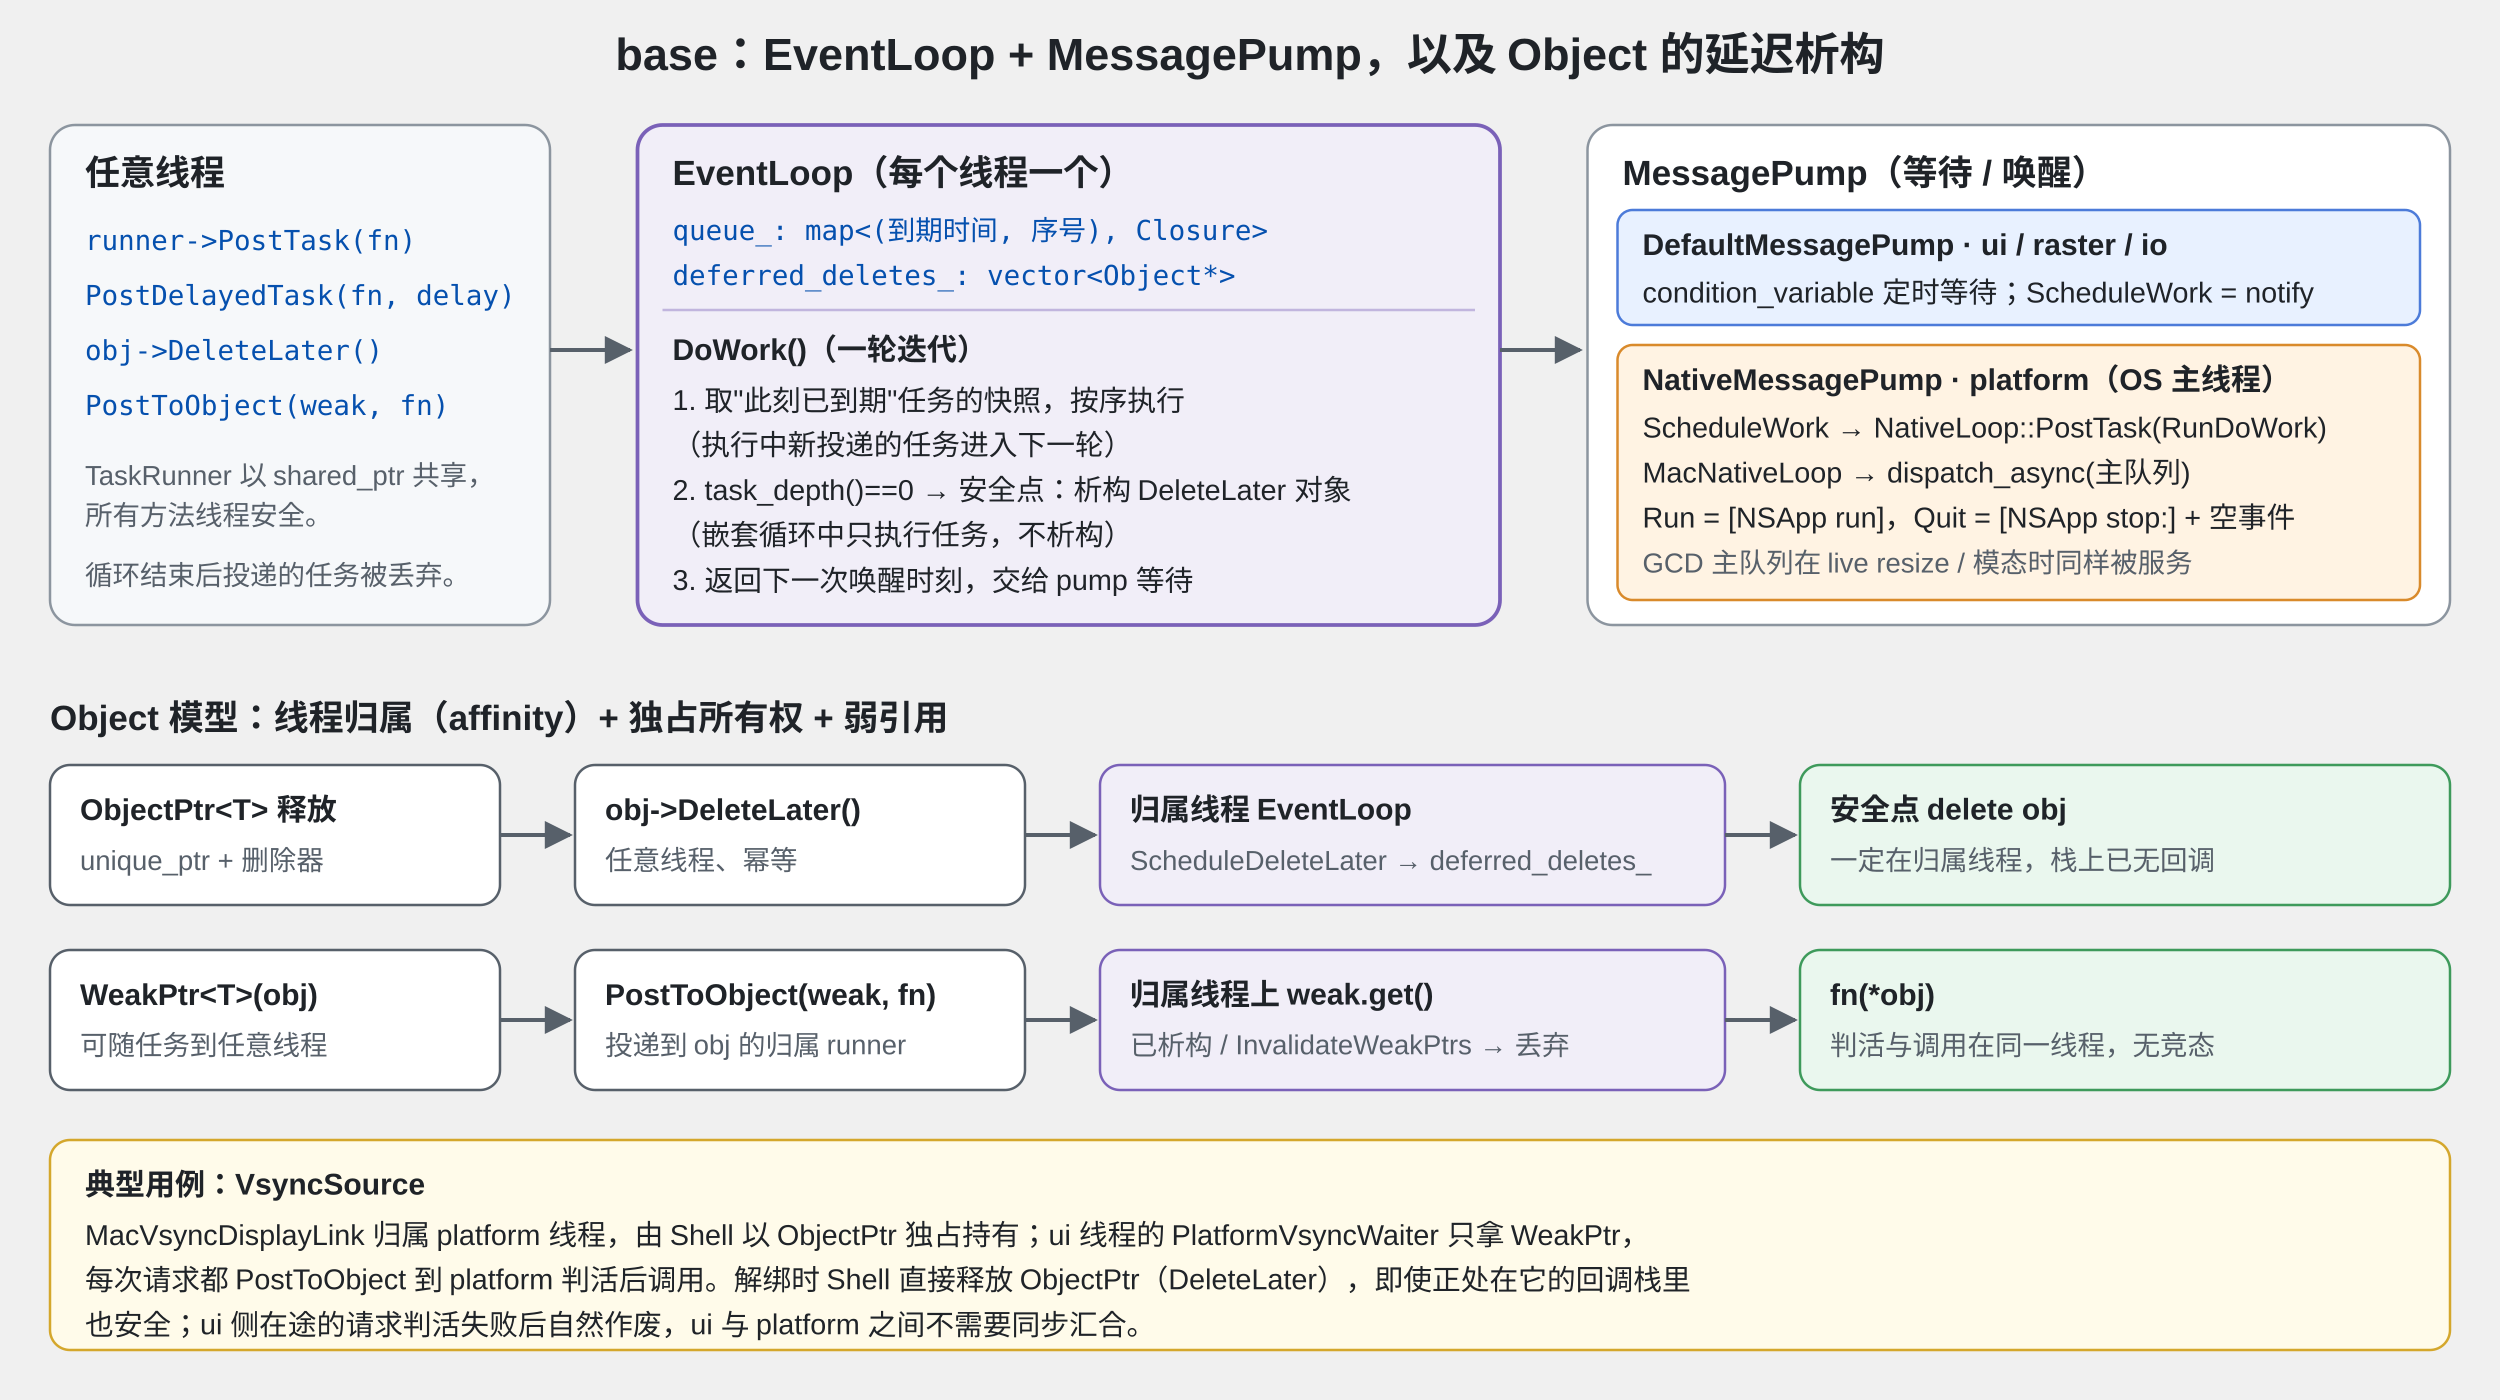
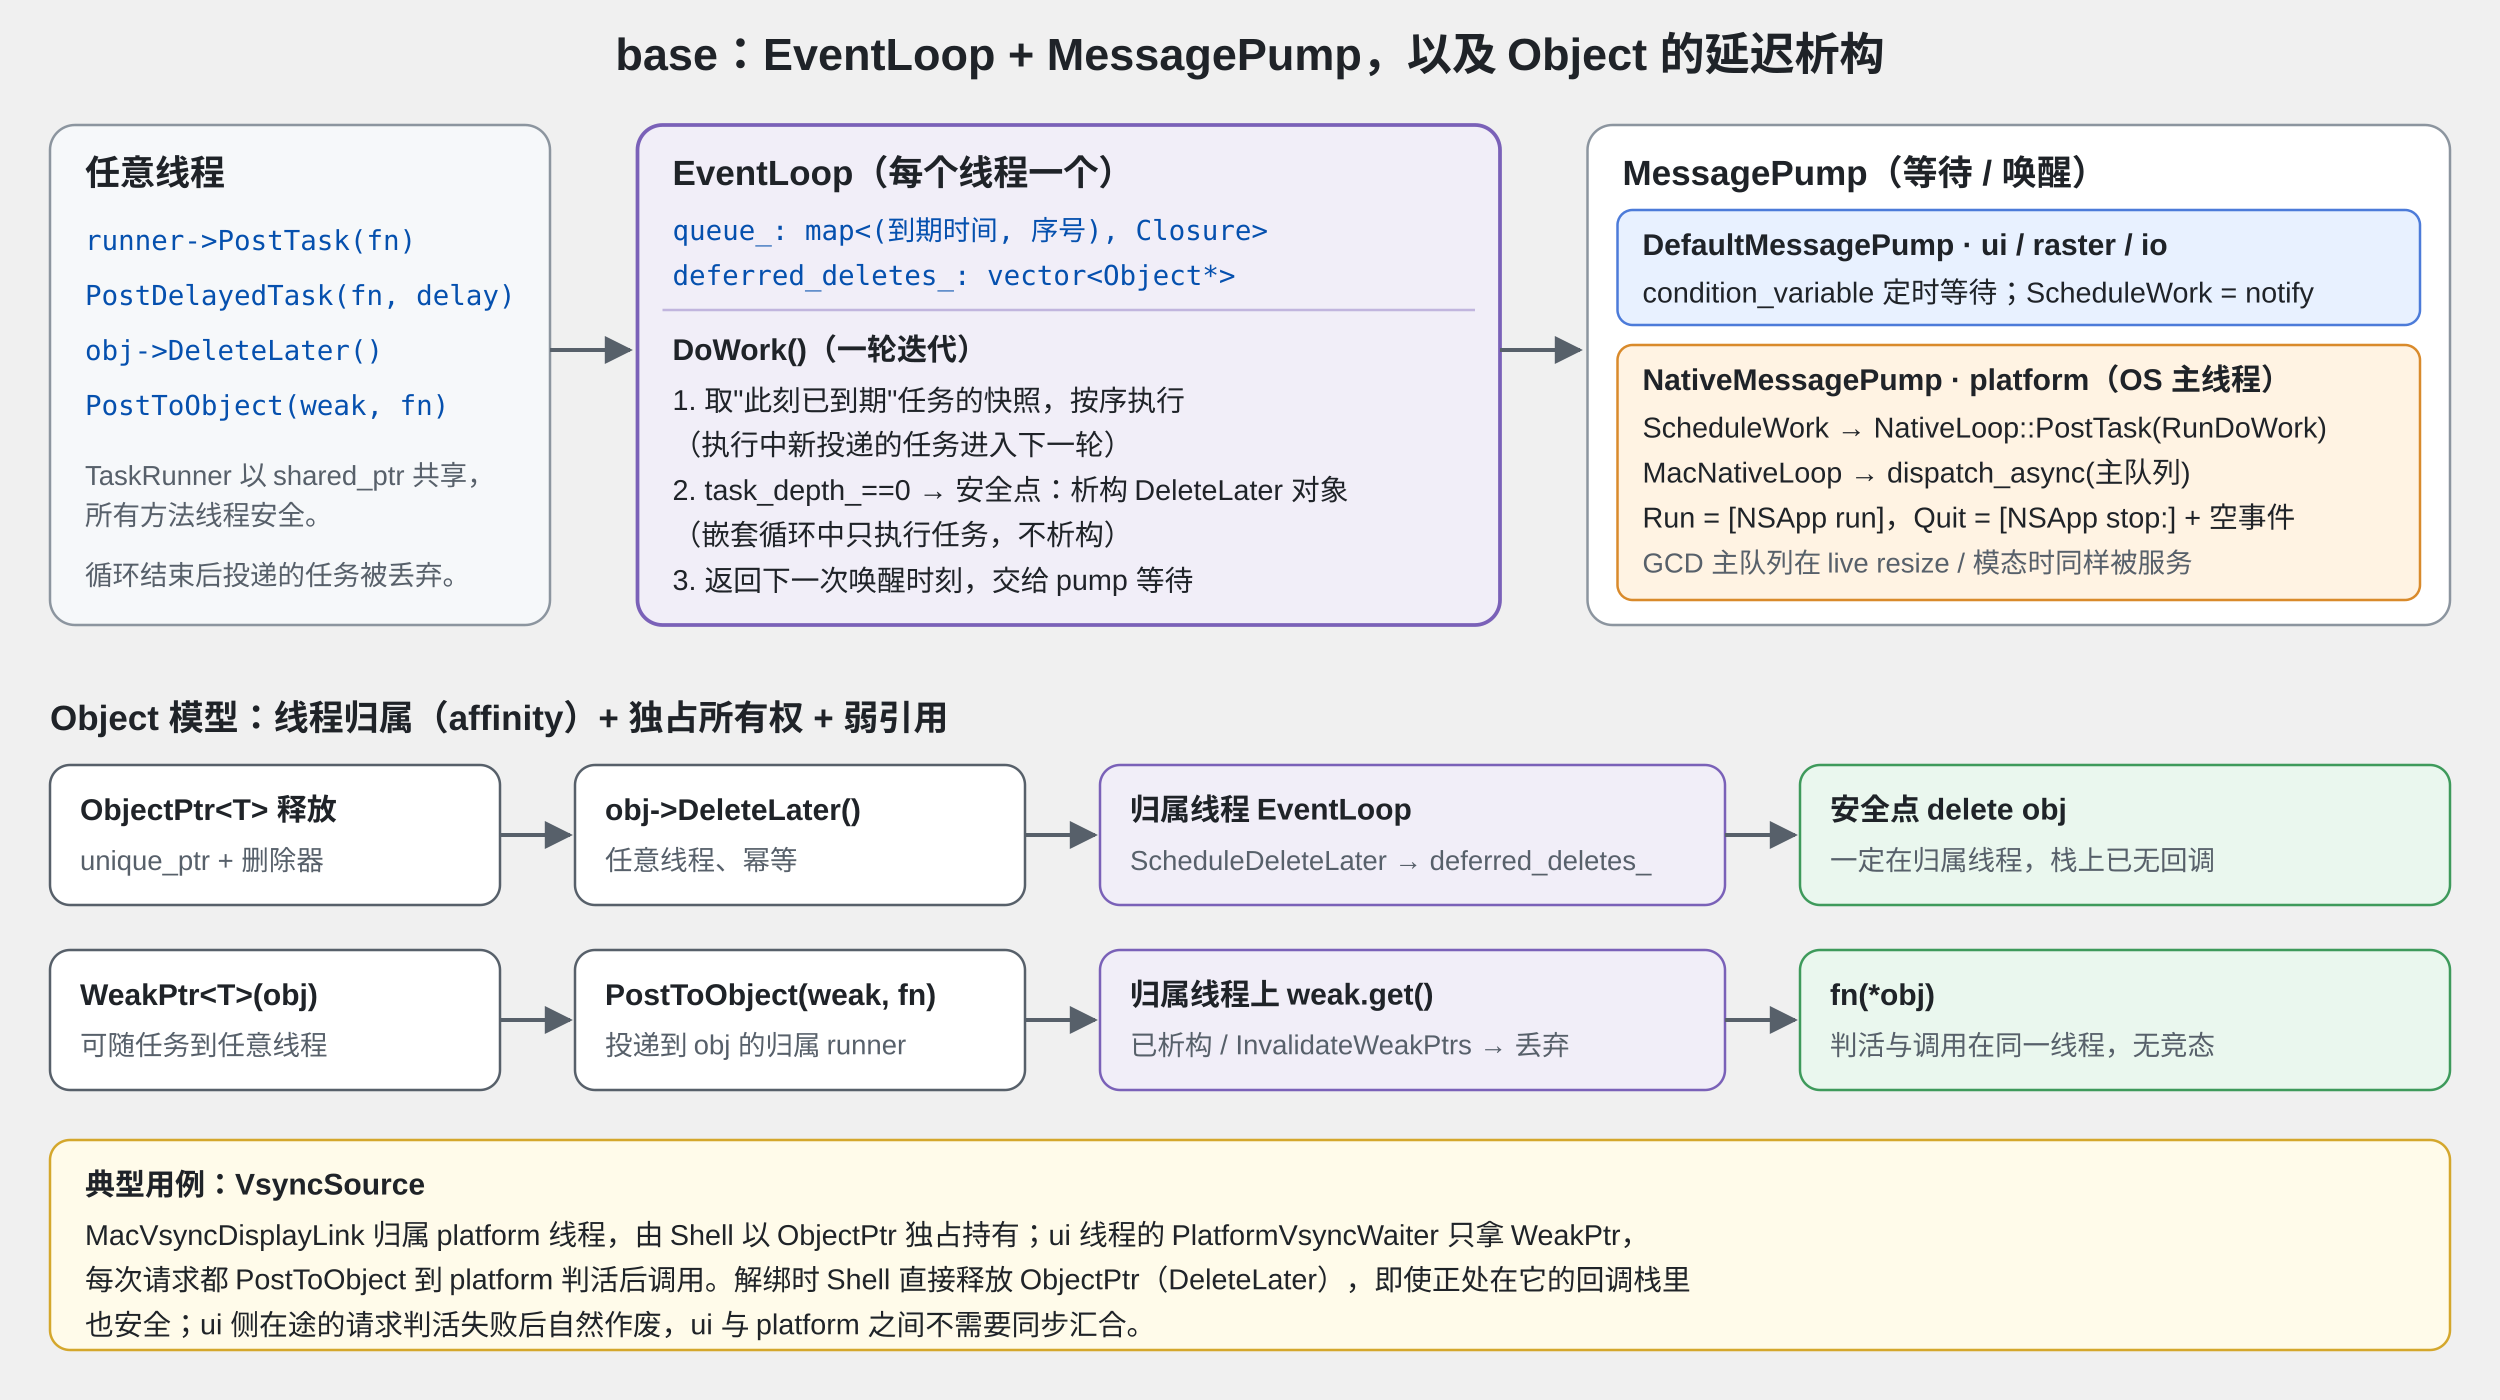
<svg xmlns="http://www.w3.org/2000/svg" width="1000" height="560" viewBox="0 0 1000 560">
  <style>
    text { font-family: -apple-system, "PingFang SC", "Helvetica Neue", Arial, sans-serif; fill: #1f2328; }
    .title { font-size: 18px; font-weight: 700; }
    .h { font-size: 14px; font-weight: 700; }
    .n { font-size: 12px; font-weight: 700; }
    .i { font-size: 11.5px; }
    .c { font-size: 11px; font-family: Menlo, Consolas, monospace; fill: #0550ae; }
    .d { font-size: 11px; fill: #57606a; }
    .arr { stroke: #57606a; stroke-width: 1.6; fill: none; }
  </style>
  <defs>
    <marker id="a" viewBox="0 0 10 10" refX="9" refY="5" markerWidth="7" markerHeight="7" orient="auto">
      <path d="M0,0 L10,5 L0,10 z" fill="#57606a" />
    </marker>
  </defs>
  <text x="500" y="28" text-anchor="middle" class="title">base：EventLoop + MessagePump，以及 Object 的延迟析构</text>
  <rect x="20" y="50" width="200" height="200" rx="10" fill="#f6f8fa" stroke="#8c959f" />
  <text x="34" y="74" class="h">任意线程</text>
  <text x="34" y="100" class="c">runner-&gt;PostTask(fn)</text>
  <text x="34" y="122" class="c">PostDelayedTask(fn, delay)</text>
  <text x="34" y="144" class="c">obj-&gt;DeleteLater()</text>
  <text x="34" y="166" class="c">PostToObject(weak, fn)</text>
  <text x="34" y="194" class="d">TaskRunner 以 shared_ptr 共享，</text>
  <text x="34" y="210" class="d">所有方法线程安全。</text>
  <text x="34" y="234" class="d">循环结束后投递的任务被丢弃。</text>
  <line x1="220" y1="140" x2="252" y2="140" class="arr" marker-end="url(#a)" />
  <rect x="255" y="50" width="345" height="200" rx="10" fill="#f1eef8" stroke="#7a61b8" stroke-width="1.5" />
  <text x="269" y="74" class="h">EventLoop（每个线程一个）</text>
  <text x="269" y="96" class="c">queue_: map&lt;(到期时间, 序号), Closure&gt;</text>
  <text x="269" y="114" class="c">deferred_deletes_: vector&lt;Object*&gt;</text>
  <line x1="265" y1="124" x2="590" y2="124" stroke="#7a61b8" stroke-opacity=".4" />
  <text x="269" y="144" class="n">DoWork()（一轮迭代）</text>
  <text x="269" y="164" class="i">1. 取"此刻已到期"任务的快照，按序执行</text>
  <text x="269" y="182" class="i">   （执行中新投递的任务进入下一轮）</text>
-   <text x="269" y="200" class="i">2. task_depth()==0 → 安全点：析构 DeleteLater 对象</text>
+   <text x="269" y="200" class="i">2. task_depth_==0 → 安全点：析构 DeleteLater 对象</text>
  <text x="269" y="218" class="i">   （嵌套循环中只执行任务，不析构）</text>
  <text x="269" y="236" class="i">3. 返回下一次唤醒时刻，交给 pump 等待</text>
  <line x1="600" y1="140" x2="632" y2="140" class="arr" marker-end="url(#a)" />
  <rect x="635" y="50" width="345" height="200" rx="10" fill="#ffffff" stroke="#8c959f" />
  <text x="649" y="74" class="h">MessagePump（等待 / 唤醒）</text>
  <rect x="647" y="84" width="321" height="46" rx="6" fill="#e8f1ff" stroke="#4c7bd9" />
  <text x="657" y="102" class="n">DefaultMessagePump · ui / raster / io</text>
  <text x="657" y="121" class="i">condition_variable 定时等待；ScheduleWork = notify</text>
  <rect x="647" y="138" width="321" height="102" rx="6" fill="#fff3e3" stroke="#d98a2b" />
  <text x="657" y="156" class="n">NativeMessagePump · platform（OS 主线程）</text>
  <text x="657" y="175" class="i">ScheduleWork → NativeLoop::PostTask(RunDoWork)</text>
  <text x="657" y="193" class="i">MacNativeLoop → dispatch_async(主队列)</text>
  <text x="657" y="211" class="i">Run = [NSApp run]，Quit = [NSApp stop:] + 空事件</text>
  <text x="657" y="229" class="d">GCD 主队列在 live resize / 模态时同样被服务</text>
  <text x="20" y="292" class="h">Object 模型：线程归属（affinity）+ 独占所有权 + 弱引用</text>
  <g>
    <rect x="20" y="306" width="180" height="56" rx="8" fill="#ffffff" stroke="#57606a" />
    <text x="32" y="328" class="n">ObjectPtr&lt;T&gt; 释放</text>
    <text x="32" y="348" class="d">unique_ptr + 删除器</text>
    <line x1="200" y1="334" x2="228" y2="334" class="arr" marker-end="url(#a)" />
    <rect x="230" y="306" width="180" height="56" rx="8" fill="#ffffff" stroke="#57606a" />
    <text x="242" y="328" class="n">obj-&gt;DeleteLater()</text>
    <text x="242" y="348" class="d">任意线程、幂等</text>
    <line x1="410" y1="334" x2="438" y2="334" class="arr" marker-end="url(#a)" />
    <rect x="440" y="306" width="250" height="56" rx="8" fill="#f1eef8" stroke="#7a61b8" />
    <text x="452" y="328" class="n">归属线程 EventLoop</text>
    <text x="452" y="348" class="d">ScheduleDeleteLater → deferred_deletes_</text>
    <line x1="690" y1="334" x2="718" y2="334" class="arr" marker-end="url(#a)" />
    <rect x="720" y="306" width="260" height="56" rx="8" fill="#eaf7ee" stroke="#3e9a5b" />
    <text x="732" y="328" class="n">安全点 delete obj</text>
    <text x="732" y="348" class="d">一定在归属线程，栈上已无回调</text>
  </g>
  <g>
    <rect x="20" y="380" width="180" height="56" rx="8" fill="#ffffff" stroke="#57606a" />
    <text x="32" y="402" class="n">WeakPtr&lt;T&gt;(obj)</text>
    <text x="32" y="422" class="d">可随任务到任意线程</text>
    <line x1="200" y1="408" x2="228" y2="408" class="arr" marker-end="url(#a)" />
    <rect x="230" y="380" width="180" height="56" rx="8" fill="#ffffff" stroke="#57606a" />
    <text x="242" y="402" class="n">PostToObject(weak, fn)</text>
    <text x="242" y="422" class="d">投递到 obj 的归属 runner</text>
    <line x1="410" y1="408" x2="438" y2="408" class="arr" marker-end="url(#a)" />
    <rect x="440" y="380" width="250" height="56" rx="8" fill="#f1eef8" stroke="#7a61b8" />
    <text x="452" y="402" class="n">归属线程上 weak.get()</text>
    <text x="452" y="422" class="d">已析构 / InvalidateWeakPtrs → 丢弃</text>
    <line x1="690" y1="408" x2="718" y2="408" class="arr" marker-end="url(#a)" />
    <rect x="720" y="380" width="260" height="56" rx="8" fill="#eaf7ee" stroke="#3e9a5b" />
    <text x="732" y="402" class="n">fn(*obj)</text>
    <text x="732" y="422" class="d">判活与调用在同一线程，无竞态</text>
  </g>
  <rect x="20" y="456" width="960" height="84" rx="8" fill="#fffbea" stroke="#d4a72c" />
  <text x="34" y="478" class="n">典型用例：VsyncSource</text>
  <text x="34" y="498" class="i">MacVsyncDisplayLink 归属 platform 线程，由 Shell 以 ObjectPtr 独占持有；ui 线程的 PlatformVsyncWaiter 只拿 WeakPtr，</text>
  <text x="34" y="516" class="i">每次请求都 PostToObject 到 platform 判活后调用。解绑时 Shell 直接释放 ObjectPtr（DeleteLater），即使正处在它的回调栈里</text>
  <text x="34" y="534" class="i">也安全；ui 侧在途的请求判活失败后自然作废，ui 与 platform 之间不需要同步汇合。</text>
</svg>
